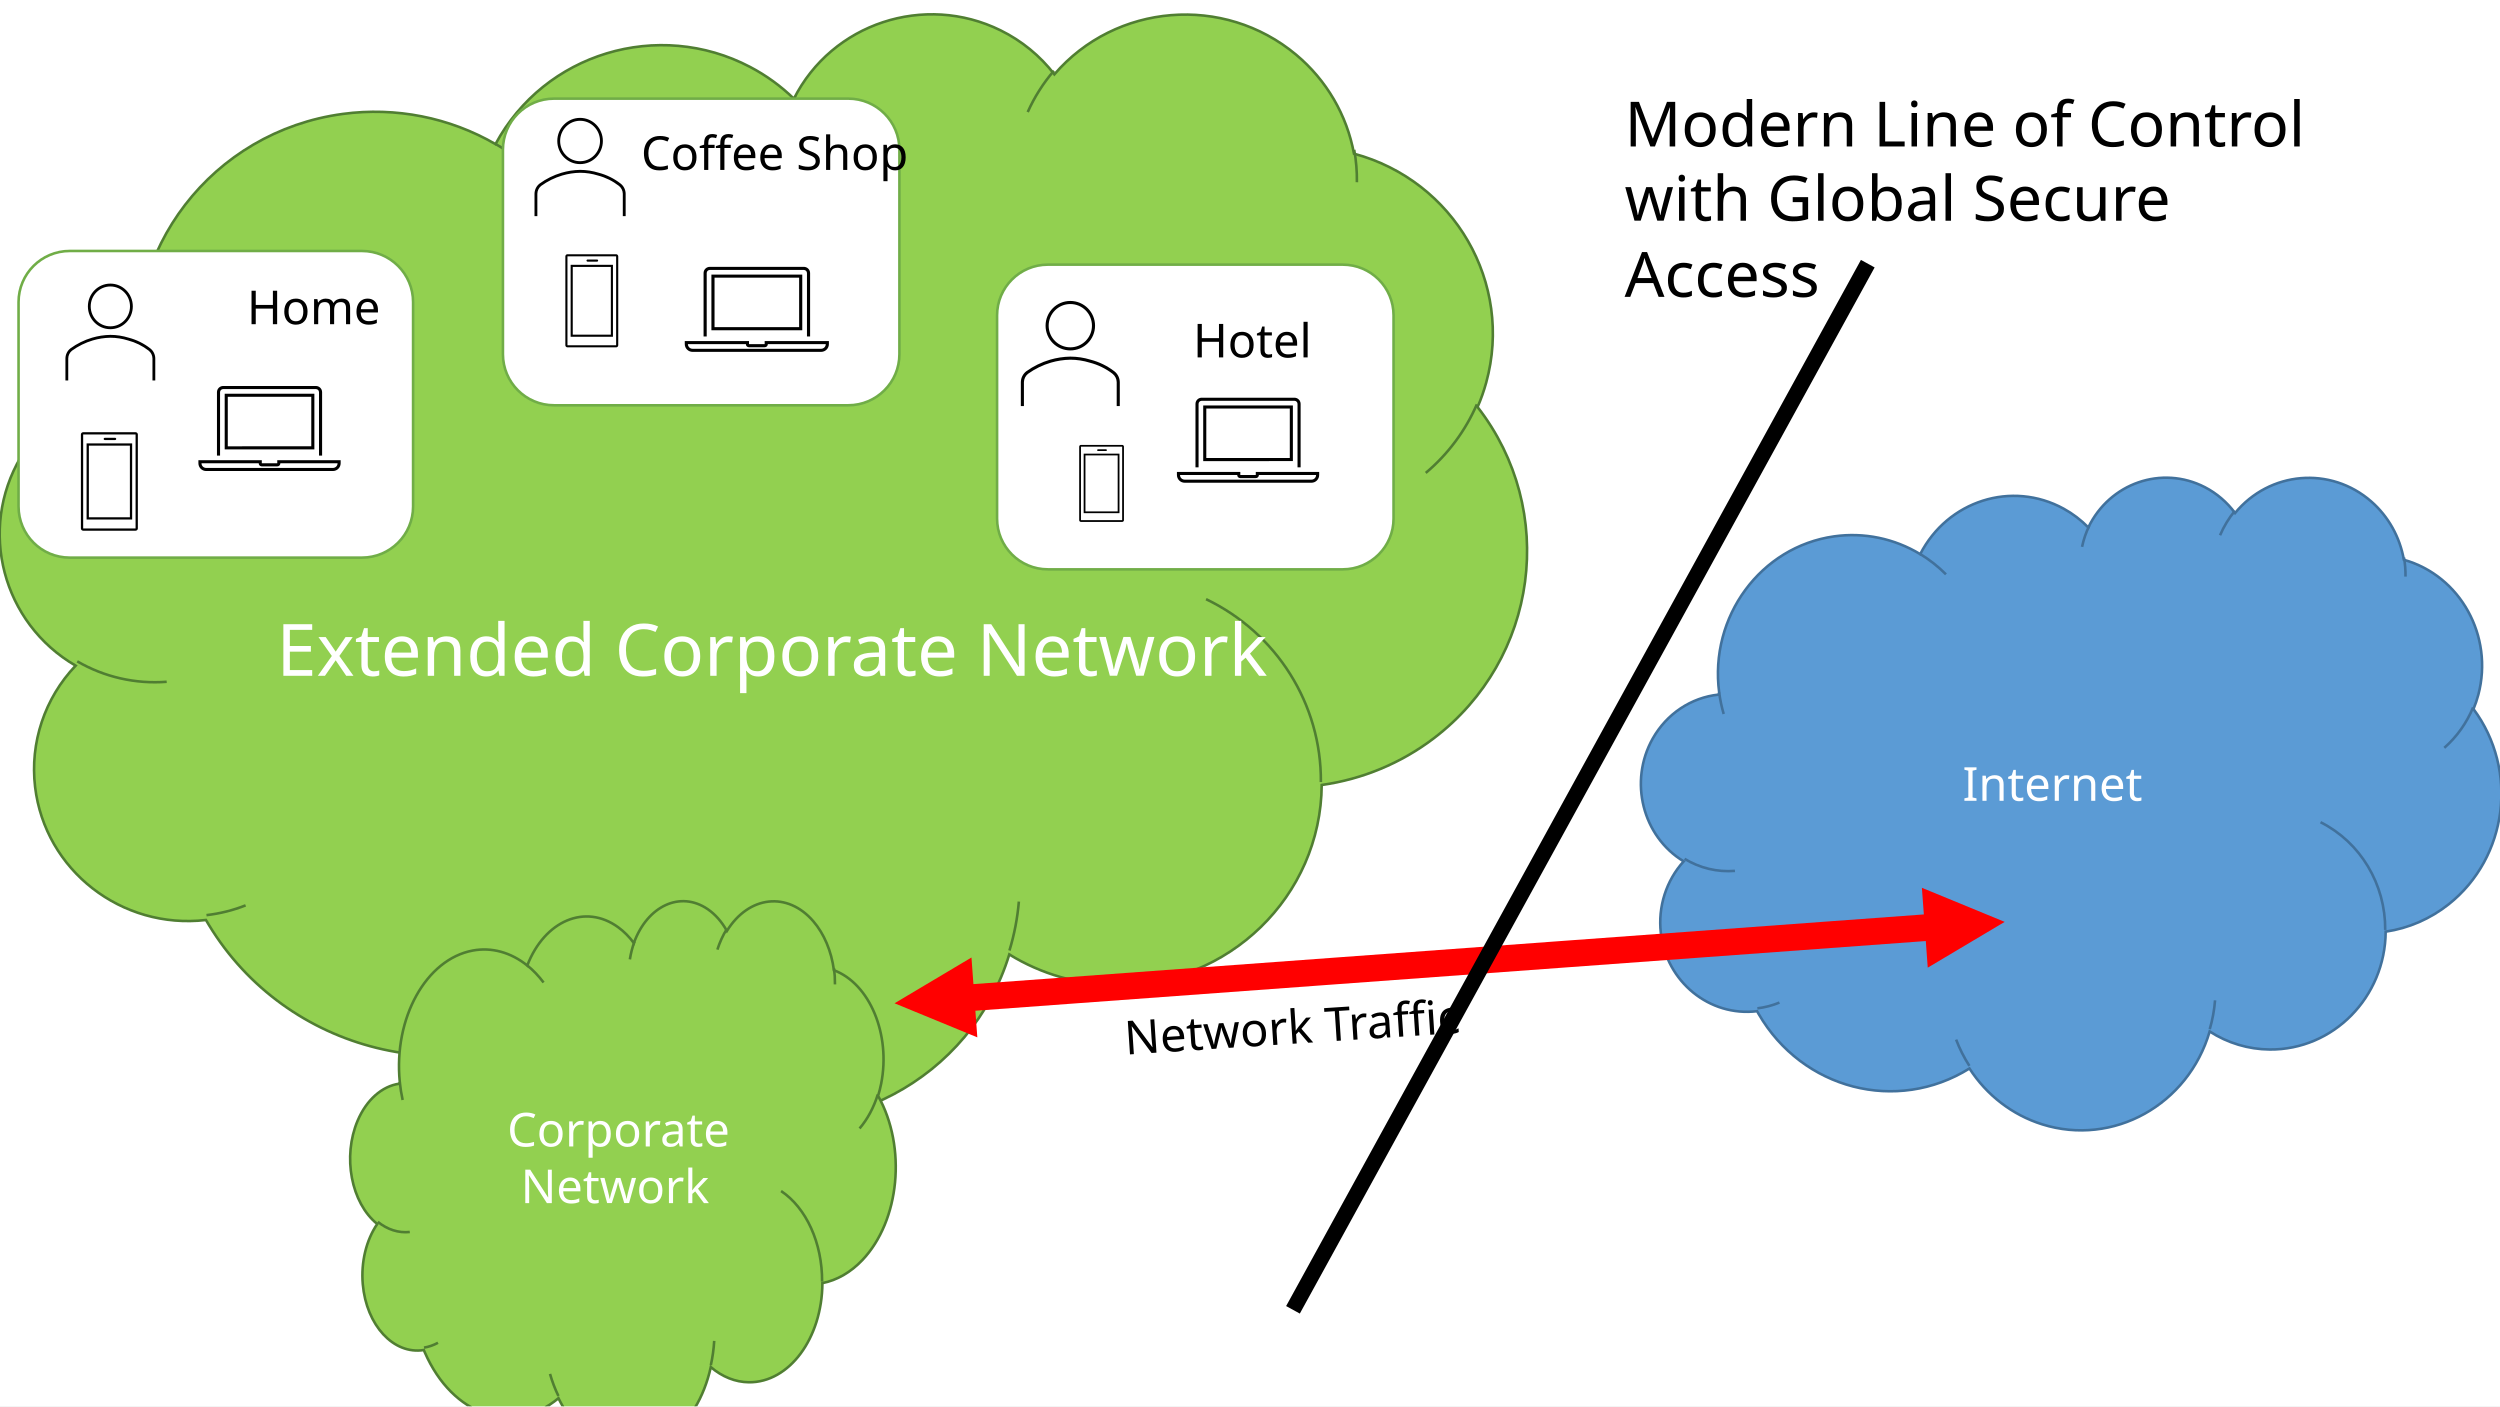
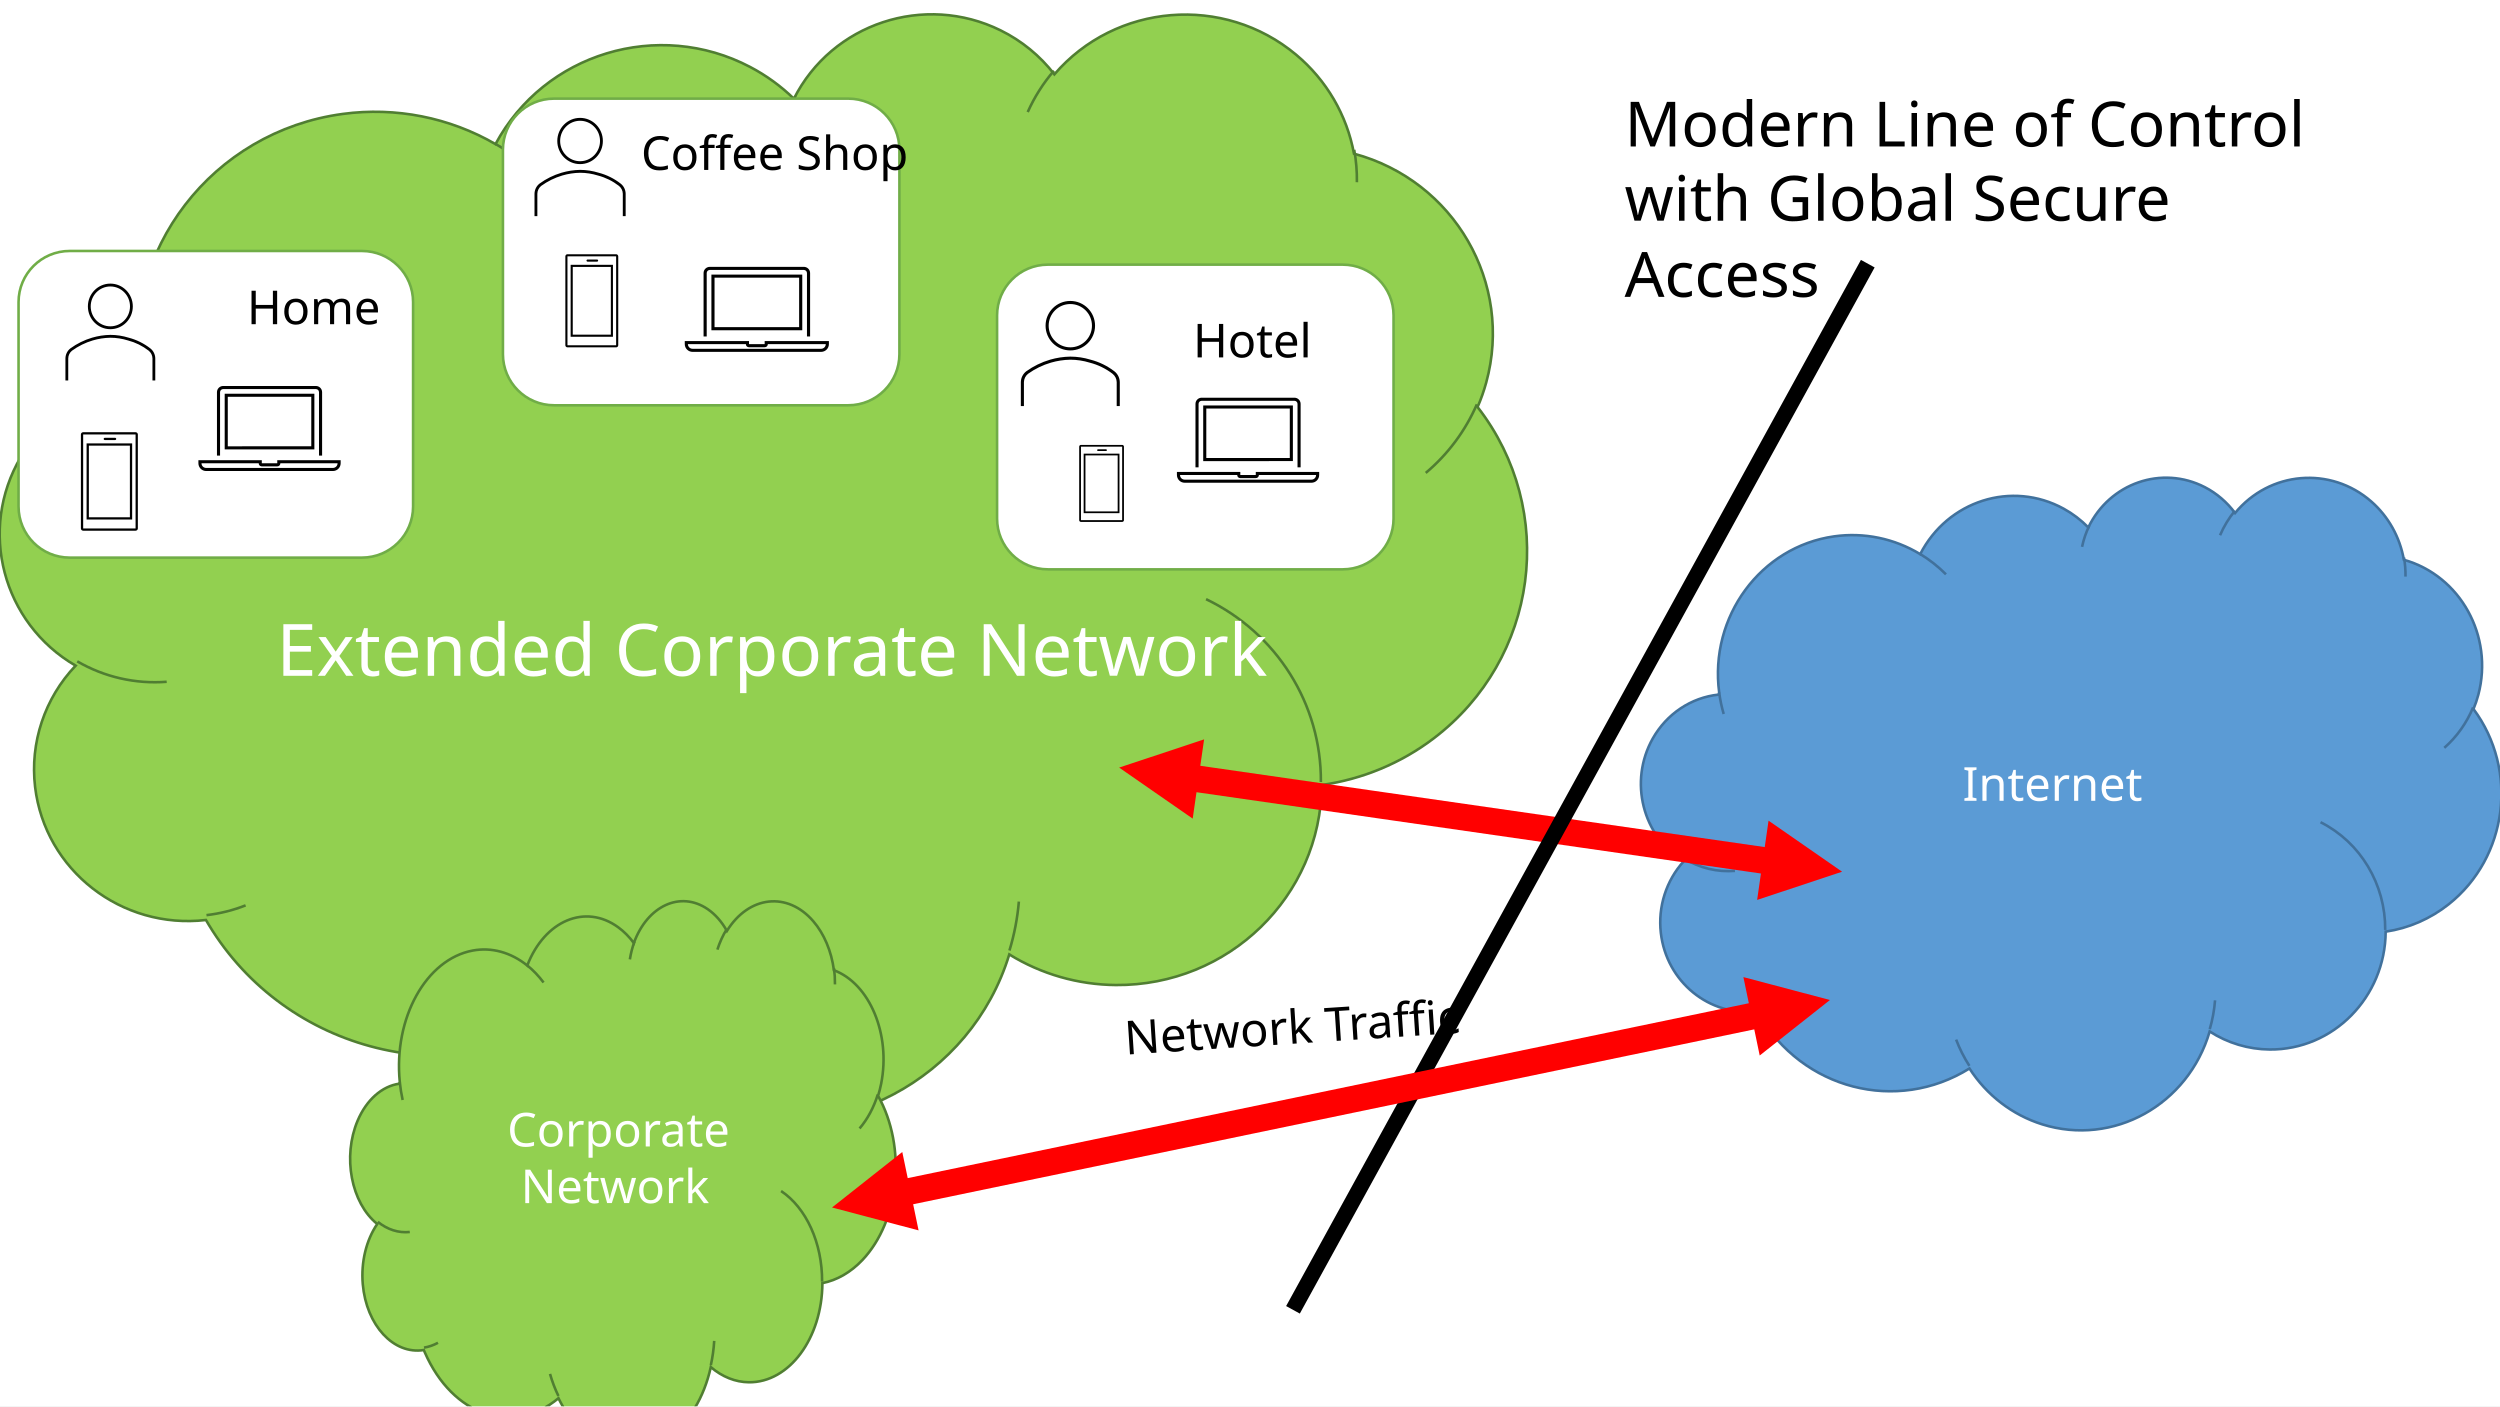
<svg xmlns="http://www.w3.org/2000/svg" width="1280" height="720" overflow="hidden">
  <defs>
    <clipPath id="clip0">
      <rect x="0" y="0" width="1280" height="720" />
    </clipPath>
    <clipPath id="clip1">
      <rect x="22" y="135" width="69" height="70" />
    </clipPath>
    <clipPath id="clip2">
      <rect x="22" y="135" width="69" height="70" />
    </clipPath>
    <clipPath id="clip3">
      <rect x="22" y="135" width="69" height="70" />
    </clipPath>
    <clipPath id="clip4">
      <rect x="100" y="181" width="76" height="76" />
    </clipPath>
    <clipPath id="clip5">
      <rect x="100" y="181" width="76" height="76" />
    </clipPath>
    <clipPath id="clip6">
      <rect x="100" y="181" width="76" height="76" />
    </clipPath>
    <clipPath id="clip7">
      <rect x="262" y="50" width="70" height="71" />
    </clipPath>
    <clipPath id="clip8">
      <rect x="262" y="50" width="70" height="71" />
    </clipPath>
    <clipPath id="clip9">
      <rect x="262" y="50" width="70" height="71" />
    </clipPath>
    <clipPath id="clip10">
      <rect x="349" y="120" width="77" height="76" />
    </clipPath>
    <clipPath id="clip11">
      <rect x="349" y="120" width="77" height="76" />
    </clipPath>
    <clipPath id="clip12">
      <rect x="349" y="120" width="77" height="76" />
    </clipPath>
    <clipPath id="clip13">
      <rect x="510" y="143" width="76" height="76" />
    </clipPath>
    <clipPath id="clip14">
      <rect x="510" y="143" width="76" height="76" />
    </clipPath>
    <clipPath id="clip15">
      <rect x="510" y="143" width="76" height="76" />
    </clipPath>
    <clipPath id="clip16">
      <rect x="601" y="187" width="76" height="76" />
    </clipPath>
    <clipPath id="clip17">
      <rect x="601" y="187" width="76" height="76" />
    </clipPath>
    <clipPath id="clip18">
      <rect x="601" y="187" width="76" height="76" />
    </clipPath>
    <clipPath id="clip19">
      <rect x="28" y="219" width="56" height="55" />
    </clipPath>
    <clipPath id="clip20">
      <rect x="28" y="219" width="56" height="55" />
    </clipPath>
    <clipPath id="clip21">
      <rect x="28" y="219" width="56" height="55" />
    </clipPath>
    <clipPath id="clip22">
      <rect x="542" y="226" width="44" height="43" />
    </clipPath>
    <clipPath id="clip23">
      <rect x="542" y="226" width="44" height="43" />
    </clipPath>
    <clipPath id="clip24">
      <rect x="542" y="226" width="44" height="43" />
    </clipPath>
    <clipPath id="clip25">
      <rect x="277" y="128" width="52" height="52" />
    </clipPath>
    <clipPath id="clip26">
      <rect x="277" y="128" width="52" height="52" />
    </clipPath>
    <clipPath id="clip27">
      <rect x="277" y="128" width="52" height="52" />
    </clipPath>
  </defs>
  <g clip-path="url(#clip0)">
    <rect x="0" y="0" width="1280" height="720" fill="#FFFFFF" />
    <path d="M71.007 194.106C61.919 128.098 108.713 67.309 175.523 58.331 202.596 54.693 230.121 60.131 253.695 73.777 278.674 27.256 337.045 9.576 384.07 34.287 392.293 38.608 399.84 44.085 406.476 50.546 425.93 11.984 473.316-3.683 512.316 15.553 523.11 20.877 532.526 28.577 539.841 38.062 571.198 1.594 626.607-2.911 663.6 28 679.149 40.992 689.628 58.911 693.241 78.685 744.619 92.536 774.927 145.001 760.938 195.869 759.762 200.145 758.286 204.336 756.522 208.409 797.727 261.413 787.64 337.383 733.992 378.093 717.292 390.765 697.567 398.97 676.722 401.915 676.259 458.939 629.06 504.795 571.301 504.338 552.004 504.185 533.126 498.764 516.756 488.674 497.22 552.605 429.076 588.74 364.553 569.383 337.511 561.271 314.148 544.115 298.446 520.842 232.382 560.216 146.633 539.036 106.921 473.536 106.421 472.71 105.929 471.88 105.446 471.044 62.21 476.045 23.046 445.56 17.972 402.954 15.267 380.245 22.854 357.514 38.71 340.821 1.274 319.044-11.301 271.244 10.622 234.058 23.27 212.604 45.453 198.422 70.349 195.872Z" stroke="#507E32" stroke-width="1.333" stroke-miterlimit="8" fill="#92D050" fill-rule="evenodd" />
    <path d="M85.343 349.073C69.361 350.31 53.381 346.659 39.548 338.612M125.749 463.549C119.322 466.078 112.586 467.761 105.713 468.556M298.401 518.556C293.567 511.392 289.52 503.736 286.328 495.719M521.655 461.607C520.944 470.105 519.328 478.505 516.834 486.666M617.508 306.771C653.745 324.198 676.613 360.633 676.29 400.426M756.154 207.021C750.285 220.572 741.326 232.592 729.98 242.14M693.348 76.716C694.348 82.188 694.811 87.742 694.73 93.302M526.193 57.37C529.603 49.718 534.119 42.594 539.601 36.218M400.781 67.45C402.172 61.127 404.354 54.999 407.275 49.208M253.602 73.645C262.132 78.582 270.023 84.525 277.102 91.343M75.111 212.731C73.249 206.641 71.878 200.415 71.01 194.111" stroke="#507E32" stroke-width="1.333" stroke-miterlimit="8" fill="none" fill-rule="evenodd" />
    <text fill="#FFFFFF" font-family="Calibri,Calibri_MSFontService,sans-serif" font-weight="400" font-size="37" transform="translate(141.488 346)">Extended Corporate Network</text>
    <path d="M9.5 154.667C9.5 140.216 21.215 128.5 35.667 128.5L185.333 128.5C199.785 128.5 211.5 140.216 211.5 154.667L211.5 259.333C211.5 273.785 199.785 285.5 185.333 285.5L35.667 285.5C21.215 285.5 9.5 273.785 9.5 259.333Z" stroke="#70AD47" stroke-width="1.333" stroke-miterlimit="8" fill="#FFFFFF" fill-rule="evenodd" />
    <path d="M204.688 553.972C201.441 521.259 218.157 491.132 242.024 486.682 251.696 484.879 261.529 487.575 269.95 494.337 278.873 471.282 299.725 462.52 316.524 474.767 319.462 476.908 322.158 479.622 324.528 482.824 331.478 463.713 348.406 455.949 362.338 465.482 366.194 468.121 369.558 471.937 372.171 476.637 383.373 458.564 403.167 456.332 416.382 471.651 421.937 478.089 425.68 486.97 426.971 496.77 445.325 503.634 456.152 529.635 451.155 554.845 450.734 556.964 450.207 559.041 449.577 561.06 464.297 587.328 460.693 624.978 441.529 645.154 435.563 651.434 428.516 655.5 421.07 656.96 420.904 685.22 404.043 707.946 383.41 707.719 376.516 707.644 369.772 704.957 363.924 699.957 356.945 731.64 332.602 749.548 309.552 739.955 299.892 735.935 291.546 727.433 285.936 715.899 262.336 735.412 231.704 724.916 217.517 692.454 217.339 692.045 217.163 691.634 216.99 691.219 201.545 693.698 187.554 678.59 185.742 657.475 184.775 646.22 187.486 634.955 193.15 626.682 179.777 615.889 175.284 592.2 183.116 573.771 187.634 563.139 195.559 556.11 204.453 554.847Z" stroke="#507E32" stroke-width="1.333" stroke-miterlimit="8" fill="#92D050" fill-rule="evenodd" />
    <path d="M209.809 630.772C204.1 631.385 198.391 629.576 193.449 625.588M224.243 687.505C221.947 688.758 219.541 689.592 217.086 689.986M285.92 714.766C284.194 711.215 282.748 707.421 281.608 703.448M365.674 686.542C365.42 690.754 364.843 694.917 363.952 698.961M399.917 609.807C412.862 618.444 421.031 636.501 420.915 656.222M449.445 560.372C447.349 567.088 444.149 573.045 440.095 577.776M427.009 495.794C427.366 498.506 427.532 501.259 427.503 504.014M367.295 486.206C368.514 482.414 370.127 478.883 372.085 475.724M322.494 491.202C322.991 488.068 323.77 485.031 324.814 482.161M269.917 494.272C272.964 496.719 275.783 499.664 278.312 503.043M206.154 563.202C205.488 560.183 204.999 557.098 204.689 553.974" stroke="#507E32" stroke-width="1.333" stroke-miterlimit="8" fill="none" fill-rule="evenodd" />
    <text fill="#FFFFFF" font-family="Calibri,Calibri_MSFontService,sans-serif" font-weight="400" font-size="24" transform="translate(259.682 587)">Corporate</text>
    <text fill="#FFFFFF" font-family="Calibri,Calibri_MSFontService,sans-serif" font-weight="400" font-size="24" transform="translate(266.622 616)">Network</text>
    <path d="M880.222 354.601C875.102 315.718 901.465 279.91 939.105 274.621 954.357 272.478 969.864 275.681 983.145 283.72 997.218 256.316 1030.1 245.901 1056.6 260.457 1061.23 263.003 1065.48 266.229 1069.22 270.035 1080.18 247.32 1106.88 238.091 1128.85 249.422 1134.93 252.558 1140.23 257.094 1144.35 262.681 1162.02 241.199 1193.24 238.546 1214.08 256.754 1222.84 264.407 1228.74 274.962 1230.78 286.611 1259.72 294.77 1276.8 325.675 1268.92 355.64 1268.25 358.159 1267.42 360.627 1266.43 363.027 1289.64 394.249 1283.96 439.001 1253.74 462.981 1244.33 470.446 1233.21 475.28 1221.47 477.014 1221.21 510.605 1194.62 537.618 1162.08 537.348 1151.21 537.258 1140.57 534.065 1131.35 528.121 1120.34 565.781 1081.95 587.066 1045.6 575.664 1030.37 570.885 1017.2 560.78 1008.36 547.07 971.138 570.264 922.829 557.788 900.456 519.204 900.174 518.717 899.897 518.228 899.624 517.736 875.266 520.682 853.202 502.724 850.343 477.626 848.819 464.249 853.094 450.859 862.027 441.026 840.936 428.198 833.851 400.041 846.203 378.135 853.328 365.498 865.826 357.144 879.852 355.642Z" stroke="#41719C" stroke-width="1.333" stroke-miterlimit="8" fill="#5B9BD5" fill-rule="evenodd" />
    <path d="M888.299 445.887C879.295 446.615 870.292 444.465 862.499 439.725M911.063 513.321C907.442 514.81 903.647 515.802 899.775 516.27M1008.33 545.724C1005.61 541.503 1003.33 536.993 1001.53 532.271M1134.11 512.177C1133.71 517.183 1132.8 522.131 1131.39 526.938M1188.11 420.968C1208.53 431.234 1221.41 452.697 1221.23 476.137M1266.22 362.209C1262.91 370.191 1257.87 377.272 1251.47 382.896M1230.84 285.451C1231.4 288.674 1231.66 291.946 1231.62 295.221M1136.66 274.055C1138.59 269.548 1141.13 265.351 1144.22 261.595M1066.01 279.993C1066.79 276.268 1068.02 272.658 1069.67 269.247M983.093 283.642C987.898 286.55 992.344 290.051 996.332 294.067M882.534 365.572C881.485 361.985 880.713 358.317 880.224 354.604" stroke="#41719C" stroke-width="1.333" stroke-miterlimit="8" fill="none" fill-rule="evenodd" />
    <text fill="#FFFFFF" font-family="Calibri,Calibri_MSFontService,sans-serif" font-weight="400" font-size="24" transform="translate(1004.82 410)">Internet</text>
-     <path d="M34.575-4.316 534.821 32.366 533.821 45.996 33.576 9.314ZM39.391 23.444 0 0 42.389-17.447ZM529.005 18.236 568.396 41.68 526.006 59.126Z" fill="#FF0000" transform="matrix(1 0 0 -1 458 513.68)" />
+     <path d="M607.792 391.107 910.311 434.681 908.362 448.208 605.844 404.635ZM610.659 419.136 573 393 616.504 378.555ZM905.496 420.18 943.154 446.316 899.651 460.761Z" fill="#FF0000" />
    <text font-family="Calibri,Calibri_MSFontService,sans-serif" font-weight="400" font-size="24" transform="matrix(0.997869 -0.0652429 0.0652429 0.997869 576.237 540)">Network Traffic</text>
    <path d="M0 0 294.304 535.627" stroke="#000000" stroke-width="8" stroke-miterlimit="8" fill="none" fill-rule="evenodd" transform="matrix(1 0 0 -1 662 670.627)" />
    <text font-family="Calibri,Calibri_MSFontService,sans-serif" font-weight="400" font-size="32" transform="translate(831.786 75)">Modern Line of Control</text>
    <text font-family="Calibri,Calibri_MSFontService,sans-serif" font-weight="400" font-size="32" transform="translate(831.786 113)">with Global Secure</text>
    <text font-family="Calibri,Calibri_MSFontService,sans-serif" font-weight="400" font-size="32" transform="translate(831.786 152)">Access</text>
    <g clip-path="url(#clip1)">
      <g clip-path="url(#clip2)">
        <g clip-path="url(#clip3)">
          <path d="M34.5 11.5C40.057 11.5 44.562 16.005 44.562 21.562 44.562 27.12 40.057 31.625 34.5 31.625 28.943 31.625 24.438 27.12 24.438 21.562 24.443 16.007 28.945 11.505 34.5 11.5M34.5 10.062C28.149 10.062 23 15.211 23 21.562 23 27.914 28.149 33.062 34.5 33.062 40.851 33.062 46 27.914 46 21.562 46 15.211 40.851 10.062 34.5 10.062Z" transform="matrix(1 0 0 1.01449 22 135)" />
          <path d="M57.5 58.938 56.062 58.938 56.062 47.797C56.028 46.27 55.309 44.84 54.104 43.902 50.952 41.483 47.343 39.727 43.494 38.741 40.58 37.844 37.549 37.384 34.5 37.375 31.452 37.428 28.425 37.887 25.498 38.741 21.69 39.856 18.096 41.606 14.87 43.916 13.677 44.855 12.967 46.279 12.938 47.797L12.938 58.938 11.5 58.938 11.5 47.797C11.536 45.834 12.453 43.991 13.998 42.779 17.37 40.359 21.128 38.526 25.111 37.358 28.163 36.469 31.321 35.991 34.5 35.938 37.686 35.945 40.852 36.425 43.898 37.36 47.929 38.399 51.709 40.244 55.008 42.784 56.55 43.995 57.465 45.836 57.5 47.797Z" transform="matrix(1 0 0 1.01449 22 135)" />
        </g>
      </g>
    </g>
    <g clip-path="url(#clip4)">
      <g clip-path="url(#clip5)">
        <g clip-path="url(#clip6)">
          <path d="M160.958 230.079 160.958 201.583 115.042 201.583 115.042 230.091ZM116.625 203.167 159.375 203.167 159.375 228.494 116.625 228.508Z" />
          <path d="M112.667 200.792C112.667 199.917 113.376 199.208 114.25 199.208L161.75 199.208C162.624 199.208 163.333 199.917 163.333 200.792L163.333 233.26 164.917 233.26 164.917 200.792C164.917 199.043 163.499 197.625 161.75 197.625L114.25 197.625C112.501 197.625 111.083 199.043 111.083 200.792L111.083 233.26 112.667 233.26Z" />
          <path d="M141.958 235.62 141.958 237.204 134.042 237.204 134.042 235.62 101.583 235.62 101.583 237.204C101.586 239.389 103.357 241.159 105.542 241.162L170.458 241.162C172.643 241.159 174.414 239.389 174.417 237.204L174.417 235.62ZM170.458 239.579 105.542 239.579C104.23 239.579 103.167 238.515 103.167 237.204L132.458 237.204C132.429 238.049 133.091 238.758 133.937 238.787 133.972 238.788 134.007 238.788 134.042 238.787L141.958 238.787C142.804 238.816 143.513 238.154 143.542 237.308 143.543 237.273 143.543 237.238 143.542 237.204L172.833 237.204C172.833 238.515 171.77 239.579 170.458 239.579Z" />
        </g>
      </g>
    </g>
    <path d="M257.5 76.667C257.5 62.215 269.215 50.5 283.667 50.5L434.333 50.5C448.785 50.5 460.5 62.215 460.5 76.667L460.5 181.333C460.5 195.785 448.785 207.5 434.333 207.5L283.667 207.5C269.215 207.5 257.5 195.785 257.5 181.333Z" stroke="#70AD47" stroke-width="1.333" stroke-miterlimit="8" fill="#FFFFFF" fill-rule="evenodd" />
    <g clip-path="url(#clip7)">
      <g clip-path="url(#clip8)">
        <g clip-path="url(#clip9)">
          <path d="M35 11.667C40.638 11.667 45.208 16.237 45.208 21.875 45.208 27.513 40.638 32.083 35 32.083 29.362 32.083 24.792 27.513 24.792 21.875 24.797 16.239 29.364 11.672 35 11.667M35 10.208C28.557 10.208 23.333 15.432 23.333 21.875 23.333 28.318 28.557 33.542 35 33.542 41.443 33.542 46.667 28.318 46.667 21.875 46.667 15.432 41.443 10.208 35 10.208Z" transform="matrix(1 0 0 1.01429 262 50)" />
          <path d="M58.333 59.792 56.875 59.792 56.875 48.49C56.84 46.941 56.111 45.49 54.888 44.538 51.69 42.084 48.029 40.303 44.124 39.302 41.168 38.392 38.093 37.925 35 37.917 31.908 37.97 28.837 38.436 25.868 39.302 22.004 40.434 18.359 42.209 15.085 44.552 13.875 45.505 13.155 46.95 13.125 48.49L13.125 59.792 11.667 59.792 11.667 48.49C11.703 46.498 12.634 44.628 14.201 43.399 17.622 40.944 21.434 39.084 25.475 37.9 28.572 36.998 31.775 36.513 35 36.458 38.232 36.466 41.444 36.953 44.534 37.901 48.624 38.955 52.458 40.827 55.805 43.404 57.37 44.633 58.298 46.5 58.333 48.49Z" transform="matrix(1 0 0 1.01429 262 50)" />
        </g>
      </g>
    </g>
    <g clip-path="url(#clip10)">
      <g clip-path="url(#clip11)">
        <g clip-path="url(#clip12)">
          <path d="M60.958 49.079 60.958 20.583 15.042 20.583 15.042 49.091ZM16.625 22.167 59.375 22.167 59.375 47.495 16.625 47.508Z" transform="matrix(1.01316 0 0 1 349 120)" />
          <path d="M12.667 19.792C12.667 18.917 13.376 18.208 14.25 18.208L61.75 18.208C62.624 18.208 63.333 18.917 63.333 19.792L63.333 52.26 64.917 52.26 64.917 19.792C64.917 18.043 63.499 16.625 61.75 16.625L14.25 16.625C12.501 16.625 11.083 18.043 11.083 19.792L11.083 52.26 12.667 52.26Z" transform="matrix(1.01316 0 0 1 349 120)" />
          <path d="M41.958 54.62 41.958 56.204 34.042 56.204 34.042 54.62 1.583 54.62 1.583 56.204C1.586 58.389 3.357 60.159 5.542 60.162L70.458 60.162C72.643 60.159 74.414 58.389 74.417 56.204L74.417 54.62ZM70.458 58.579 5.542 58.579C4.23 58.579 3.167 57.515 3.167 56.204L32.458 56.204C32.429 57.049 33.091 57.758 33.937 57.787 33.972 57.788 34.007 57.788 34.042 57.787L41.958 57.787C42.804 57.816 43.513 57.154 43.542 56.308 43.543 56.273 43.543 56.239 43.542 56.204L72.833 56.204C72.833 57.515 71.77 58.579 70.458 58.579Z" transform="matrix(1.01316 0 0 1 349 120)" />
        </g>
      </g>
    </g>
    <text font-family="Calibri,Calibri_MSFontService,sans-serif" font-weight="400" font-size="24" transform="translate(126.458 166)">Home</text>
    <text font-family="Calibri,Calibri_MSFontService,sans-serif" font-weight="400" font-size="24" transform="translate(328.222 87)">Coffee Shop</text>
    <path d="M510.5 161.501C510.5 147.141 522.141 135.5 536.501 135.5L687.499 135.5C701.859 135.5 713.5 147.141 713.5 161.501L713.5 265.499C713.5 279.859 701.859 291.5 687.499 291.5L536.501 291.5C522.141 291.5 510.5 279.859 510.5 265.499Z" stroke="#70AD47" stroke-width="1.333" stroke-miterlimit="8" fill="#FFFFFF" fill-rule="evenodd" />
    <g clip-path="url(#clip13)">
      <g clip-path="url(#clip14)">
        <g clip-path="url(#clip15)">
          <path d="M548 155.667C554.121 155.667 559.083 160.629 559.083 166.75 559.083 172.871 554.121 177.833 548 177.833 541.879 177.833 536.917 172.871 536.917 166.75 536.923 160.631 541.881 155.673 548 155.667M548 154.083C541.004 154.083 535.333 159.754 535.333 166.75 535.333 173.746 541.004 179.417 548 179.417 554.996 179.417 560.667 173.746 560.667 166.75 560.667 159.754 554.996 154.083 548 154.083Z" />
          <path d="M573.333 207.917 571.75 207.917 571.75 195.646C571.712 193.964 570.92 192.389 569.593 191.356 566.121 188.692 562.145 186.758 557.906 185.671 554.696 184.683 551.358 184.176 548 184.167 544.643 184.225 541.309 184.731 538.085 185.671 533.89 186.9 529.932 188.826 526.378 191.371 525.064 192.405 524.283 193.974 524.25 195.646L524.25 207.917 522.667 207.917 522.667 195.646C522.706 193.483 523.717 191.454 525.419 190.119 529.133 187.453 533.271 185.434 537.658 184.148 541.021 183.169 544.499 182.642 548 182.583 551.509 182.592 554.997 183.12 558.351 184.15 562.792 185.294 566.955 187.326 570.589 190.124 572.287 191.458 573.295 193.486 573.333 195.646Z" />
        </g>
      </g>
    </g>
    <g clip-path="url(#clip16)">
      <g clip-path="url(#clip17)">
        <g clip-path="url(#clip18)">
          <path d="M661.958 236.079 661.958 207.583 616.042 207.583 616.042 236.091ZM617.625 209.167 660.375 209.167 660.375 234.494 617.625 234.508Z" />
          <path d="M613.667 206.792C613.667 205.917 614.376 205.208 615.25 205.208L662.75 205.208C663.624 205.208 664.333 205.917 664.333 206.792L664.333 239.26 665.917 239.26 665.917 206.792C665.917 205.043 664.499 203.625 662.75 203.625L615.25 203.625C613.501 203.625 612.083 205.043 612.083 206.792L612.083 239.26 613.667 239.26Z" />
          <path d="M642.958 241.62 642.958 243.204 635.042 243.204 635.042 241.62 602.583 241.62 602.583 243.204C602.586 245.389 604.357 247.159 606.542 247.162L671.458 247.162C673.643 247.159 675.414 245.389 675.417 243.204L675.417 241.62ZM671.458 245.579 606.542 245.579C605.23 245.579 604.167 244.515 604.167 243.204L633.458 243.204C633.429 244.049 634.091 244.758 634.937 244.787 634.972 244.788 635.007 244.788 635.042 244.787L642.958 244.787C643.804 244.816 644.513 244.154 644.542 243.308 644.543 243.273 644.543 243.238 644.542 243.204L673.833 243.204C673.833 244.515 672.77 245.579 671.458 245.579Z" />
        </g>
      </g>
    </g>
    <text font-family="Calibri,Calibri_MSFontService,sans-serif" font-weight="400" font-size="24" transform="translate(610.849 183)">Hotel</text>
    <g clip-path="url(#clip19)">
      <g clip-path="url(#clip20)">
        <g clip-path="url(#clip21)">
          <path d="M17.188 8.021 16.042 8.021 16.042 46.992 38.958 46.992 38.958 8.021 17.188 8.021ZM37.812 45.846 17.188 45.846 17.188 9.167 37.812 9.167Z" transform="matrix(1.01818 0 0 1 28 219)" />
          <path d="M40.677 2.292 14.323 2.292C13.691 2.294 13.179 2.805 13.177 3.438L13.177 51.577C13.179 52.209 13.691 52.721 14.323 52.723L40.677 52.723C41.309 52.72 41.82 52.209 41.823 51.577L41.823 3.438C41.821 2.806 41.309 2.294 40.677 2.292ZM40.677 51.577 14.323 51.577 14.323 3.438 40.677 3.438Z" transform="matrix(1.01818 0 0 1 28 219)" />
          <path d="M25.208 6.302 30.365 6.302C30.681 6.302 30.938 6.046 30.938 5.729 30.938 5.413 30.681 5.156 30.365 5.156L25.208 5.156C24.892 5.156 24.635 5.413 24.635 5.729 24.635 6.046 24.892 6.302 25.208 6.302Z" transform="matrix(1.01818 0 0 1 28 219)" />
        </g>
      </g>
    </g>
    <g clip-path="url(#clip22)">
      <g clip-path="url(#clip23)">
        <g clip-path="url(#clip24)">
          <path d="M13.438 6.271 12.542 6.271 12.542 36.739 30.458 36.739 30.458 6.271 13.438 6.271ZM29.562 35.843 13.438 35.843 13.438 7.167 29.562 7.167Z" transform="matrix(1.02326 0 0 1 542 226)" />
          <path d="M31.802 1.792 11.198 1.792C10.704 1.793 10.304 2.193 10.302 2.688L10.302 40.324C10.304 40.818 10.704 41.218 11.198 41.219L31.802 41.219C32.296 41.218 32.696 40.818 32.698 40.324L32.698 2.688C32.696 2.193 32.296 1.793 31.802 1.792ZM31.802 40.324 11.198 40.324 11.198 2.688 31.802 2.688Z" transform="matrix(1.02326 0 0 1 542 226)" />
          <path d="M19.708 4.927 23.74 4.927C23.987 4.927 24.188 4.727 24.188 4.479 24.188 4.232 23.987 4.031 23.74 4.031L19.708 4.031C19.461 4.031 19.26 4.232 19.26 4.479 19.26 4.727 19.461 4.927 19.708 4.927Z" transform="matrix(1.02326 0 0 1 542 226)" />
        </g>
      </g>
    </g>
    <g clip-path="url(#clip25)">
      <g clip-path="url(#clip26)">
        <g clip-path="url(#clip27)">
          <path d="M293.25 135.583 292.167 135.583 292.167 172.429 313.833 172.429 313.833 135.583 293.25 135.583ZM312.75 171.345 293.25 171.345 293.25 136.667 312.75 136.667Z" />
          <path d="M315.458 130.167 290.542 130.167C289.944 130.168 289.46 130.652 289.458 131.25L289.458 176.764C289.46 177.361 289.944 177.845 290.542 177.847L315.458 177.847C316.056 177.844 316.539 177.361 316.542 176.764L316.542 131.25C316.54 130.653 316.056 130.169 315.458 130.167ZM315.458 176.764 290.542 176.764 290.542 131.25 315.458 131.25Z" />
          <path d="M300.833 133.958 305.708 133.958C306.008 133.958 306.25 133.716 306.25 133.417 306.25 133.118 306.008 132.875 305.708 132.875L300.833 132.875C300.534 132.875 300.292 133.118 300.292 133.417 300.292 133.716 300.534 133.958 300.833 133.958Z" />
        </g>
      </g>
    </g>
+     <path d="M34.842 0.265 478.871 92.59 476.089 105.97 32.06 13.646ZM35.968 28.417 0 0 44.315-11.724ZM474.963 77.818 510.931 106.235 466.617 117.959Z" fill="#FF0000" transform="matrix(1 0 0 -1 426 618.235)" />
  </g>
</svg>
